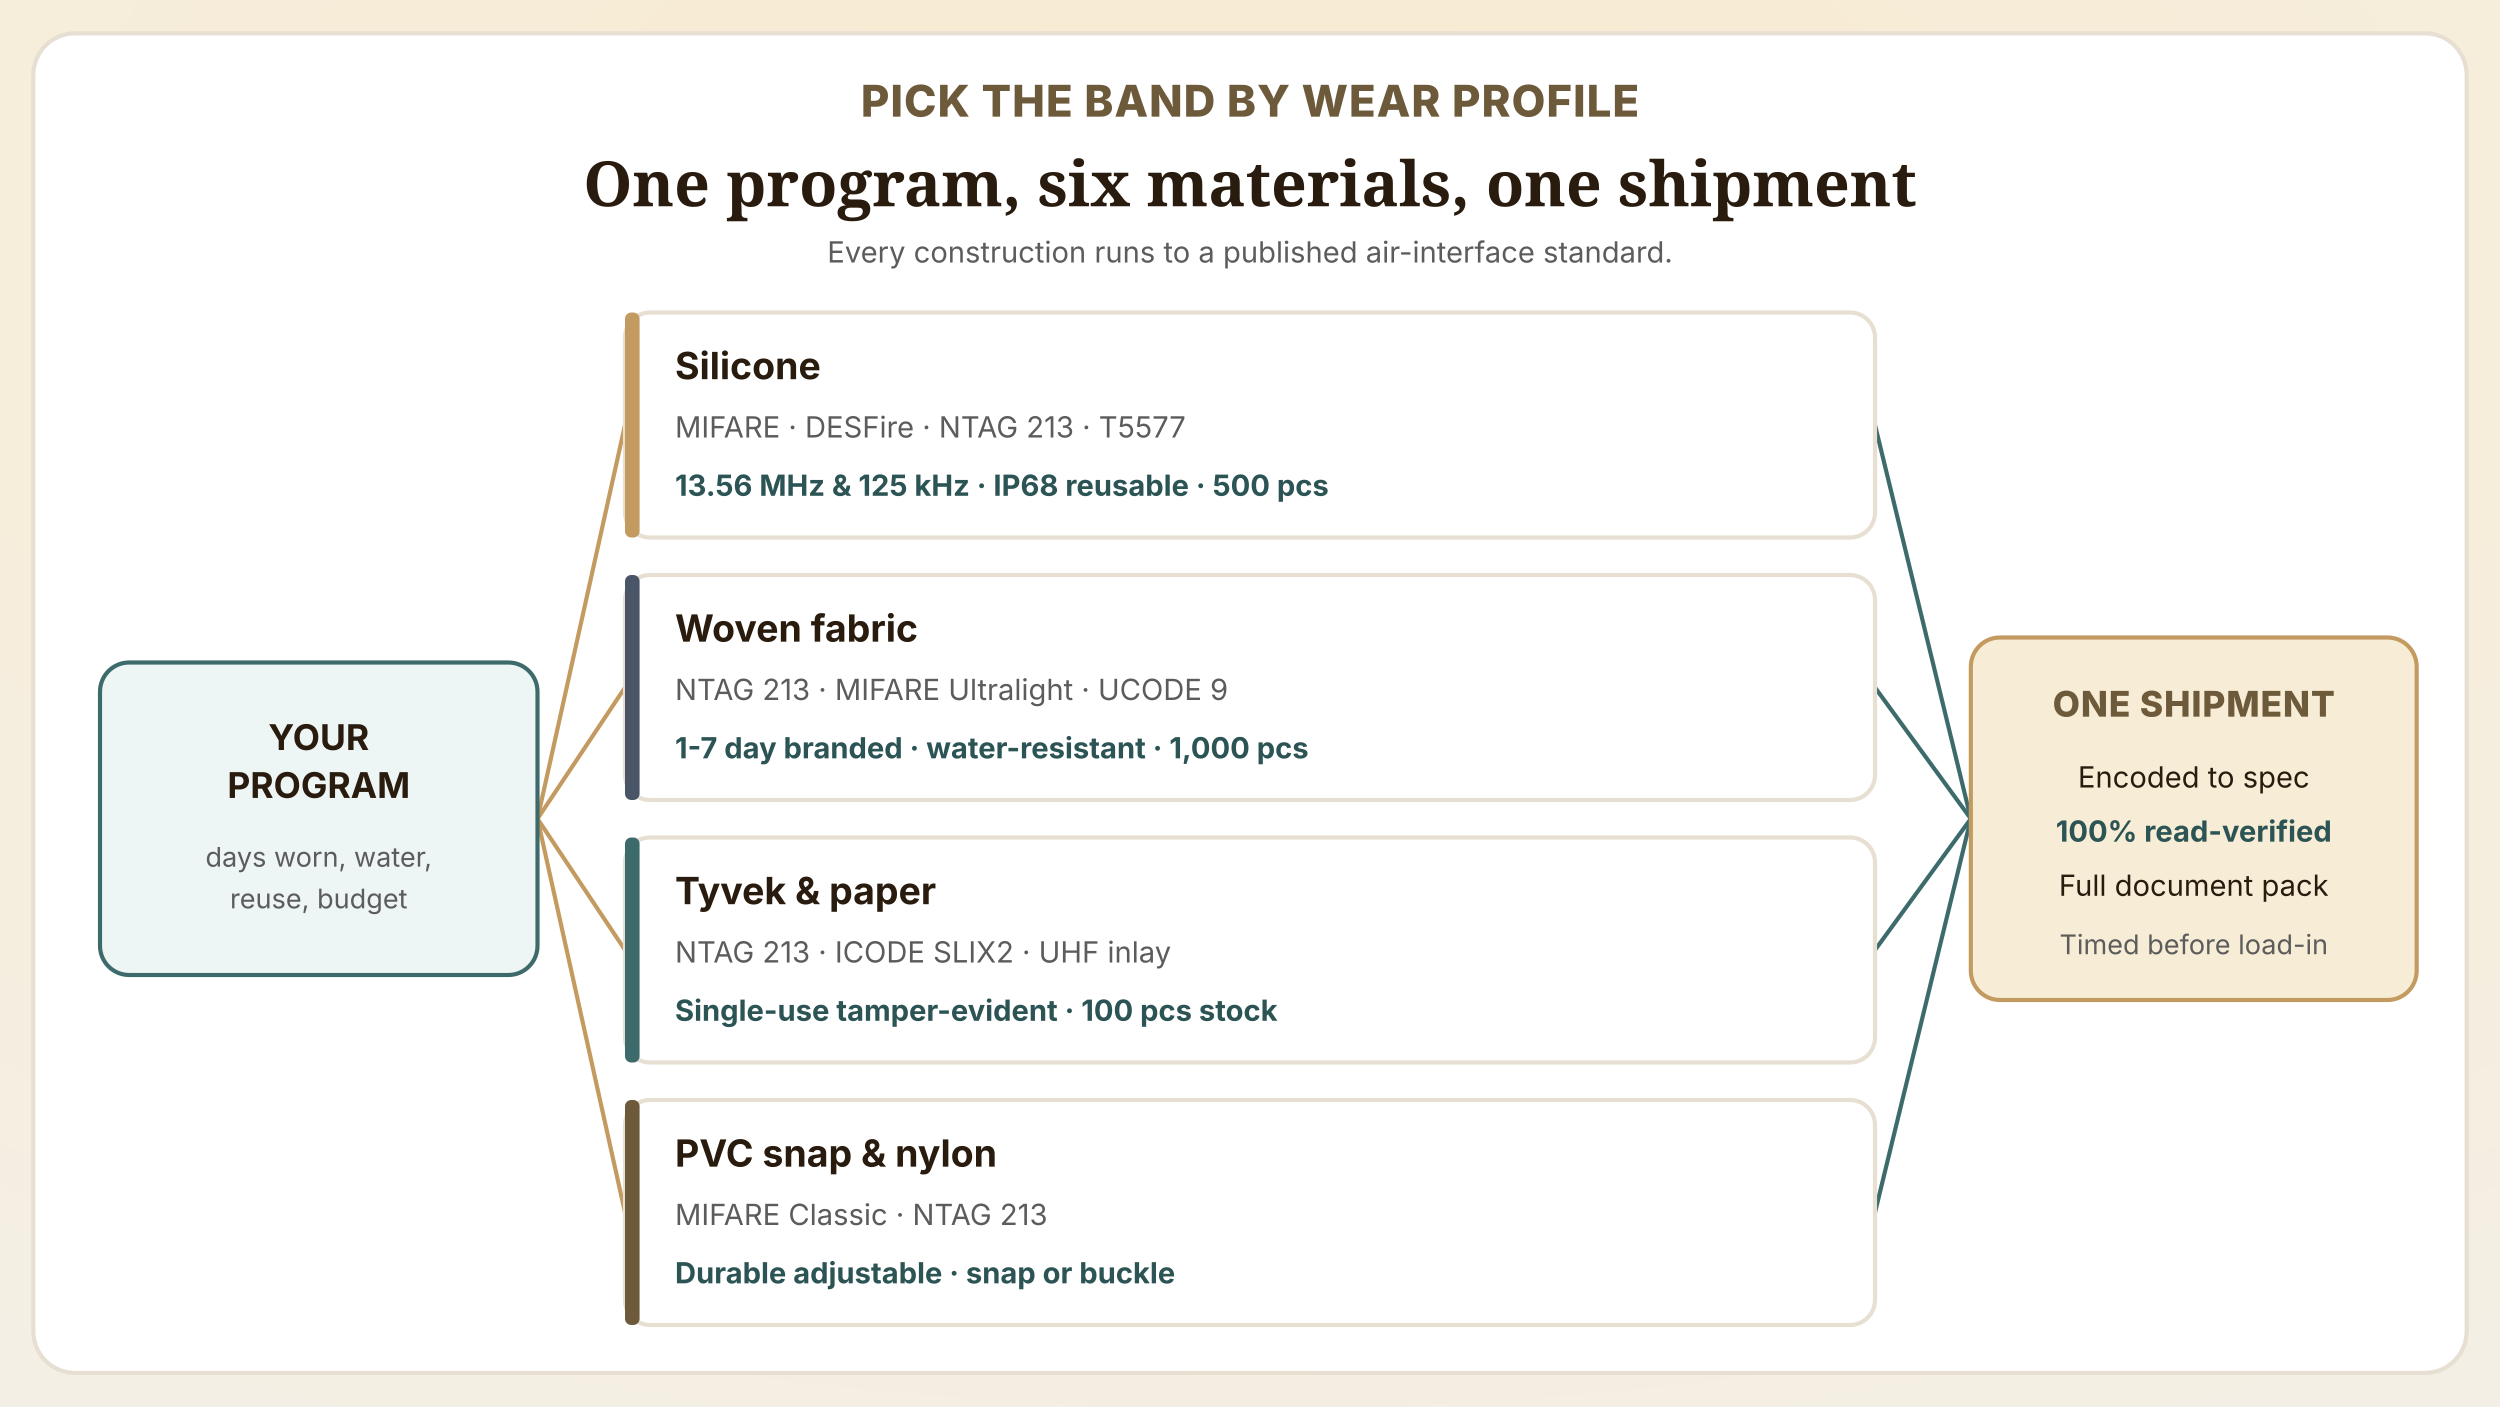
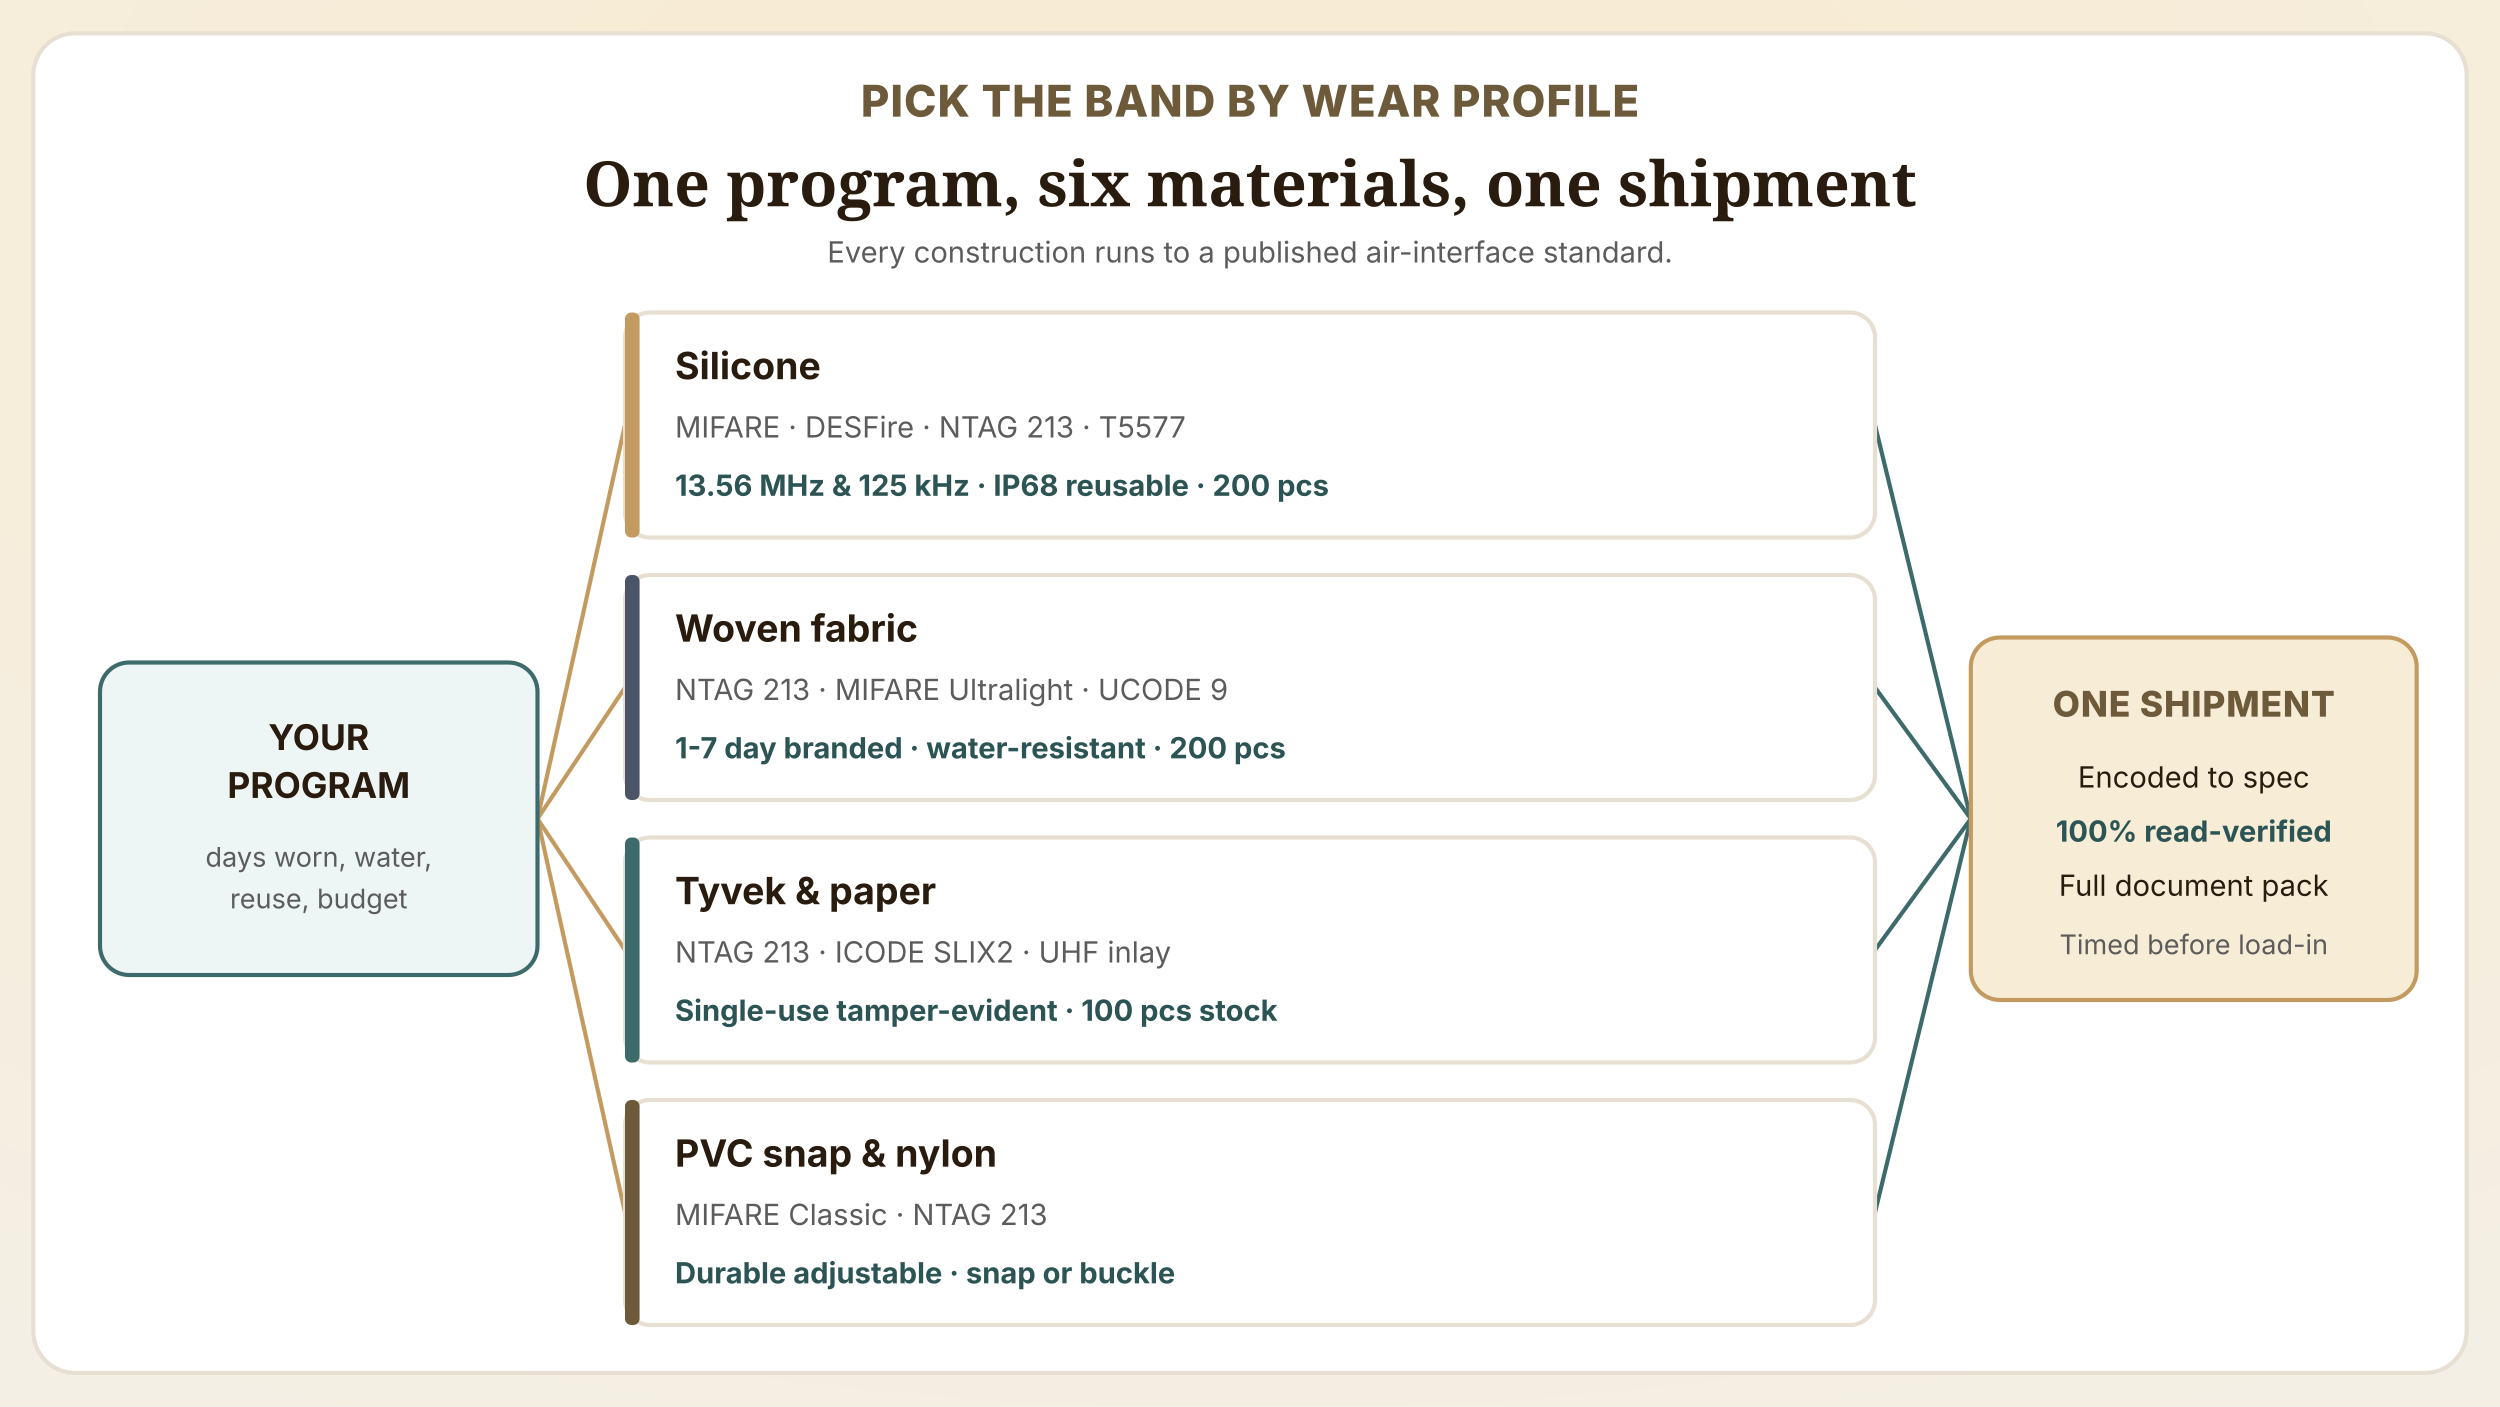
<svg xmlns="http://www.w3.org/2000/svg" viewBox="0 0 1200 675" role="img" aria-labelledby="t d" font-family="Inter, -apple-system, BlinkMacSystemFont, 'Segoe UI', Roboto, sans-serif">
  <defs>
    <radialGradient id="bg" cx="50%" cy="16%" r="94%">
      <stop offset="0%" stop-color="#f8ead0" />
      <stop offset="100%" stop-color="#f4efe4" />
    </radialGradient>
  </defs>
  <rect width="1200" height="675" fill="url(#bg)" />
  <rect x="16" y="16" width="1168" height="643" rx="20" fill="#ffffff" stroke="#e6dfd2" stroke-width="2" />
  <text x="600" y="56" text-anchor="middle" font-size="21" font-weight="800" letter-spacing="0.5" fill="#6d5a3a">PICK THE BAND BY WEAR PROFILE</text>
  <text x="600" y="99" text-anchor="middle" font-size="30" font-weight="700" fill="#291c0e" font-family="Lora, Georgia, serif">One program, six materials, one shipment</text>
  <text x="600" y="126" text-anchor="middle" font-size="14" fill="#5c5c5c">Every construction runs to a published air-interface standard.</text>
  <path d="M258,393 L300,204" stroke="#c39a5f" stroke-width="2" fill="none" />
  <path d="M258,393 L300,330" stroke="#c39a5f" stroke-width="2" fill="none" />
  <path d="M258,393 L300,456" stroke="#c39a5f" stroke-width="2" fill="none" />
  <path d="M258,393 L300,582" stroke="#c39a5f" stroke-width="2" fill="none" />
  <path d="M900,204 L946,393" stroke="#3d6b6b" stroke-width="2" fill="none" />
  <path d="M900,330 L946,393" stroke="#3d6b6b" stroke-width="2" fill="none" />
  <path d="M900,456 L946,393" stroke="#3d6b6b" stroke-width="2" fill="none" />
  <path d="M900,582 L946,393" stroke="#3d6b6b" stroke-width="2" fill="none" />
  <rect x="48" y="318" width="210" height="150" rx="14" fill="#eef5f5" stroke="#3d6b6b" stroke-width="2" />
  <text x="153" y="360" text-anchor="middle" font-size="17" font-weight="700" fill="#291c0e">YOUR</text>
  <text x="153" y="383" text-anchor="middle" font-size="17" font-weight="700" fill="#291c0e">PROGRAM</text>
  <text x="153" y="416" text-anchor="middle" font-size="13" fill="#5c5c5c">days worn, water,</text>
  <text x="153" y="436" text-anchor="middle" font-size="13" fill="#5c5c5c">reuse, budget</text>
  <rect x="300" y="150" width="600" height="108" rx="12" fill="#ffffff" stroke="#e6dfd2" stroke-width="2" />
  <rect x="300" y="150" width="7" height="108" rx="3" fill="#c39a5f" />
  <text x="324" y="182" font-size="18" font-weight="700" fill="#291c0e">Silicone</text>
  <text x="324" y="210" font-size="14" fill="#5c5c5c">MIFARE · DESFire · NTAG 213 · T5577</text>
-   <text x="324" y="238" font-size="14" font-weight="700" fill="#2c5454">13.56 MHz &amp; 125 kHz · IP68 reusable · 500 pcs</text>
+   <text x="324" y="238" font-size="14" font-weight="700" fill="#2c5454">13.56 MHz &amp; 125 kHz · IP68 reusable · 200 pcs</text>
  <rect x="300" y="276" width="600" height="108" rx="12" fill="#ffffff" stroke="#e6dfd2" stroke-width="2" />
  <rect x="300" y="276" width="7" height="108" rx="3" fill="#4a5568" />
  <text x="324" y="308" font-size="18" font-weight="700" fill="#291c0e">Woven fabric</text>
  <text x="324" y="336" font-size="14" fill="#5c5c5c">NTAG 213 · MIFARE Ultralight · UCODE 9</text>
-   <text x="324" y="364" font-size="14" font-weight="700" fill="#2c5454">1-7 day branded · water-resistant · 1,000 pcs</text>
+   <text x="324" y="364" font-size="14" font-weight="700" fill="#2c5454">1-7 day branded · water-resistant · 200 pcs</text>
  <rect x="300" y="402" width="600" height="108" rx="12" fill="#ffffff" stroke="#e6dfd2" stroke-width="2" />
  <rect x="300" y="402" width="7" height="108" rx="3" fill="#3d6b6b" />
  <text x="324" y="434" font-size="18" font-weight="700" fill="#291c0e">Tyvek &amp; paper</text>
  <text x="324" y="462" font-size="14" fill="#5c5c5c">NTAG 213 · ICODE SLIX2 · UHF inlay</text>
  <text x="324" y="490" font-size="14" font-weight="700" fill="#2c5454">Single-use tamper-evident · 100 pcs stock</text>
  <rect x="300" y="528" width="600" height="108" rx="12" fill="#ffffff" stroke="#e6dfd2" stroke-width="2" />
  <rect x="300" y="528" width="7" height="108" rx="3" fill="#6d5a3a" />
  <text x="324" y="560" font-size="18" font-weight="700" fill="#291c0e">PVC snap &amp; nylon</text>
  <text x="324" y="588" font-size="14" fill="#5c5c5c">MIFARE Classic · NTAG 213</text>
  <text x="324" y="616" font-size="14" font-weight="700" fill="#2c5454">Durable adjustable · snap or buckle</text>
  <rect x="946" y="306" width="214" height="174" rx="14" fill="#f7edd6" stroke="#c39a5f" stroke-width="2" />
  <text x="1053" y="344" text-anchor="middle" font-size="17" font-weight="800" letter-spacing="0.4" fill="#6d5a3a">ONE SHIPMENT</text>
  <text x="1053" y="378" text-anchor="middle" font-size="14" fill="#291c0e">Encoded to spec</text>
  <text x="1053" y="404" text-anchor="middle" font-size="14" font-weight="700" fill="#2c5454">100% read-verified</text>
  <text x="1053" y="430" text-anchor="middle" font-size="14" fill="#291c0e">Full document pack</text>
  <text x="1053" y="458" text-anchor="middle" font-size="13" fill="#5c5c5c">Timed before load-in</text>
</svg>
